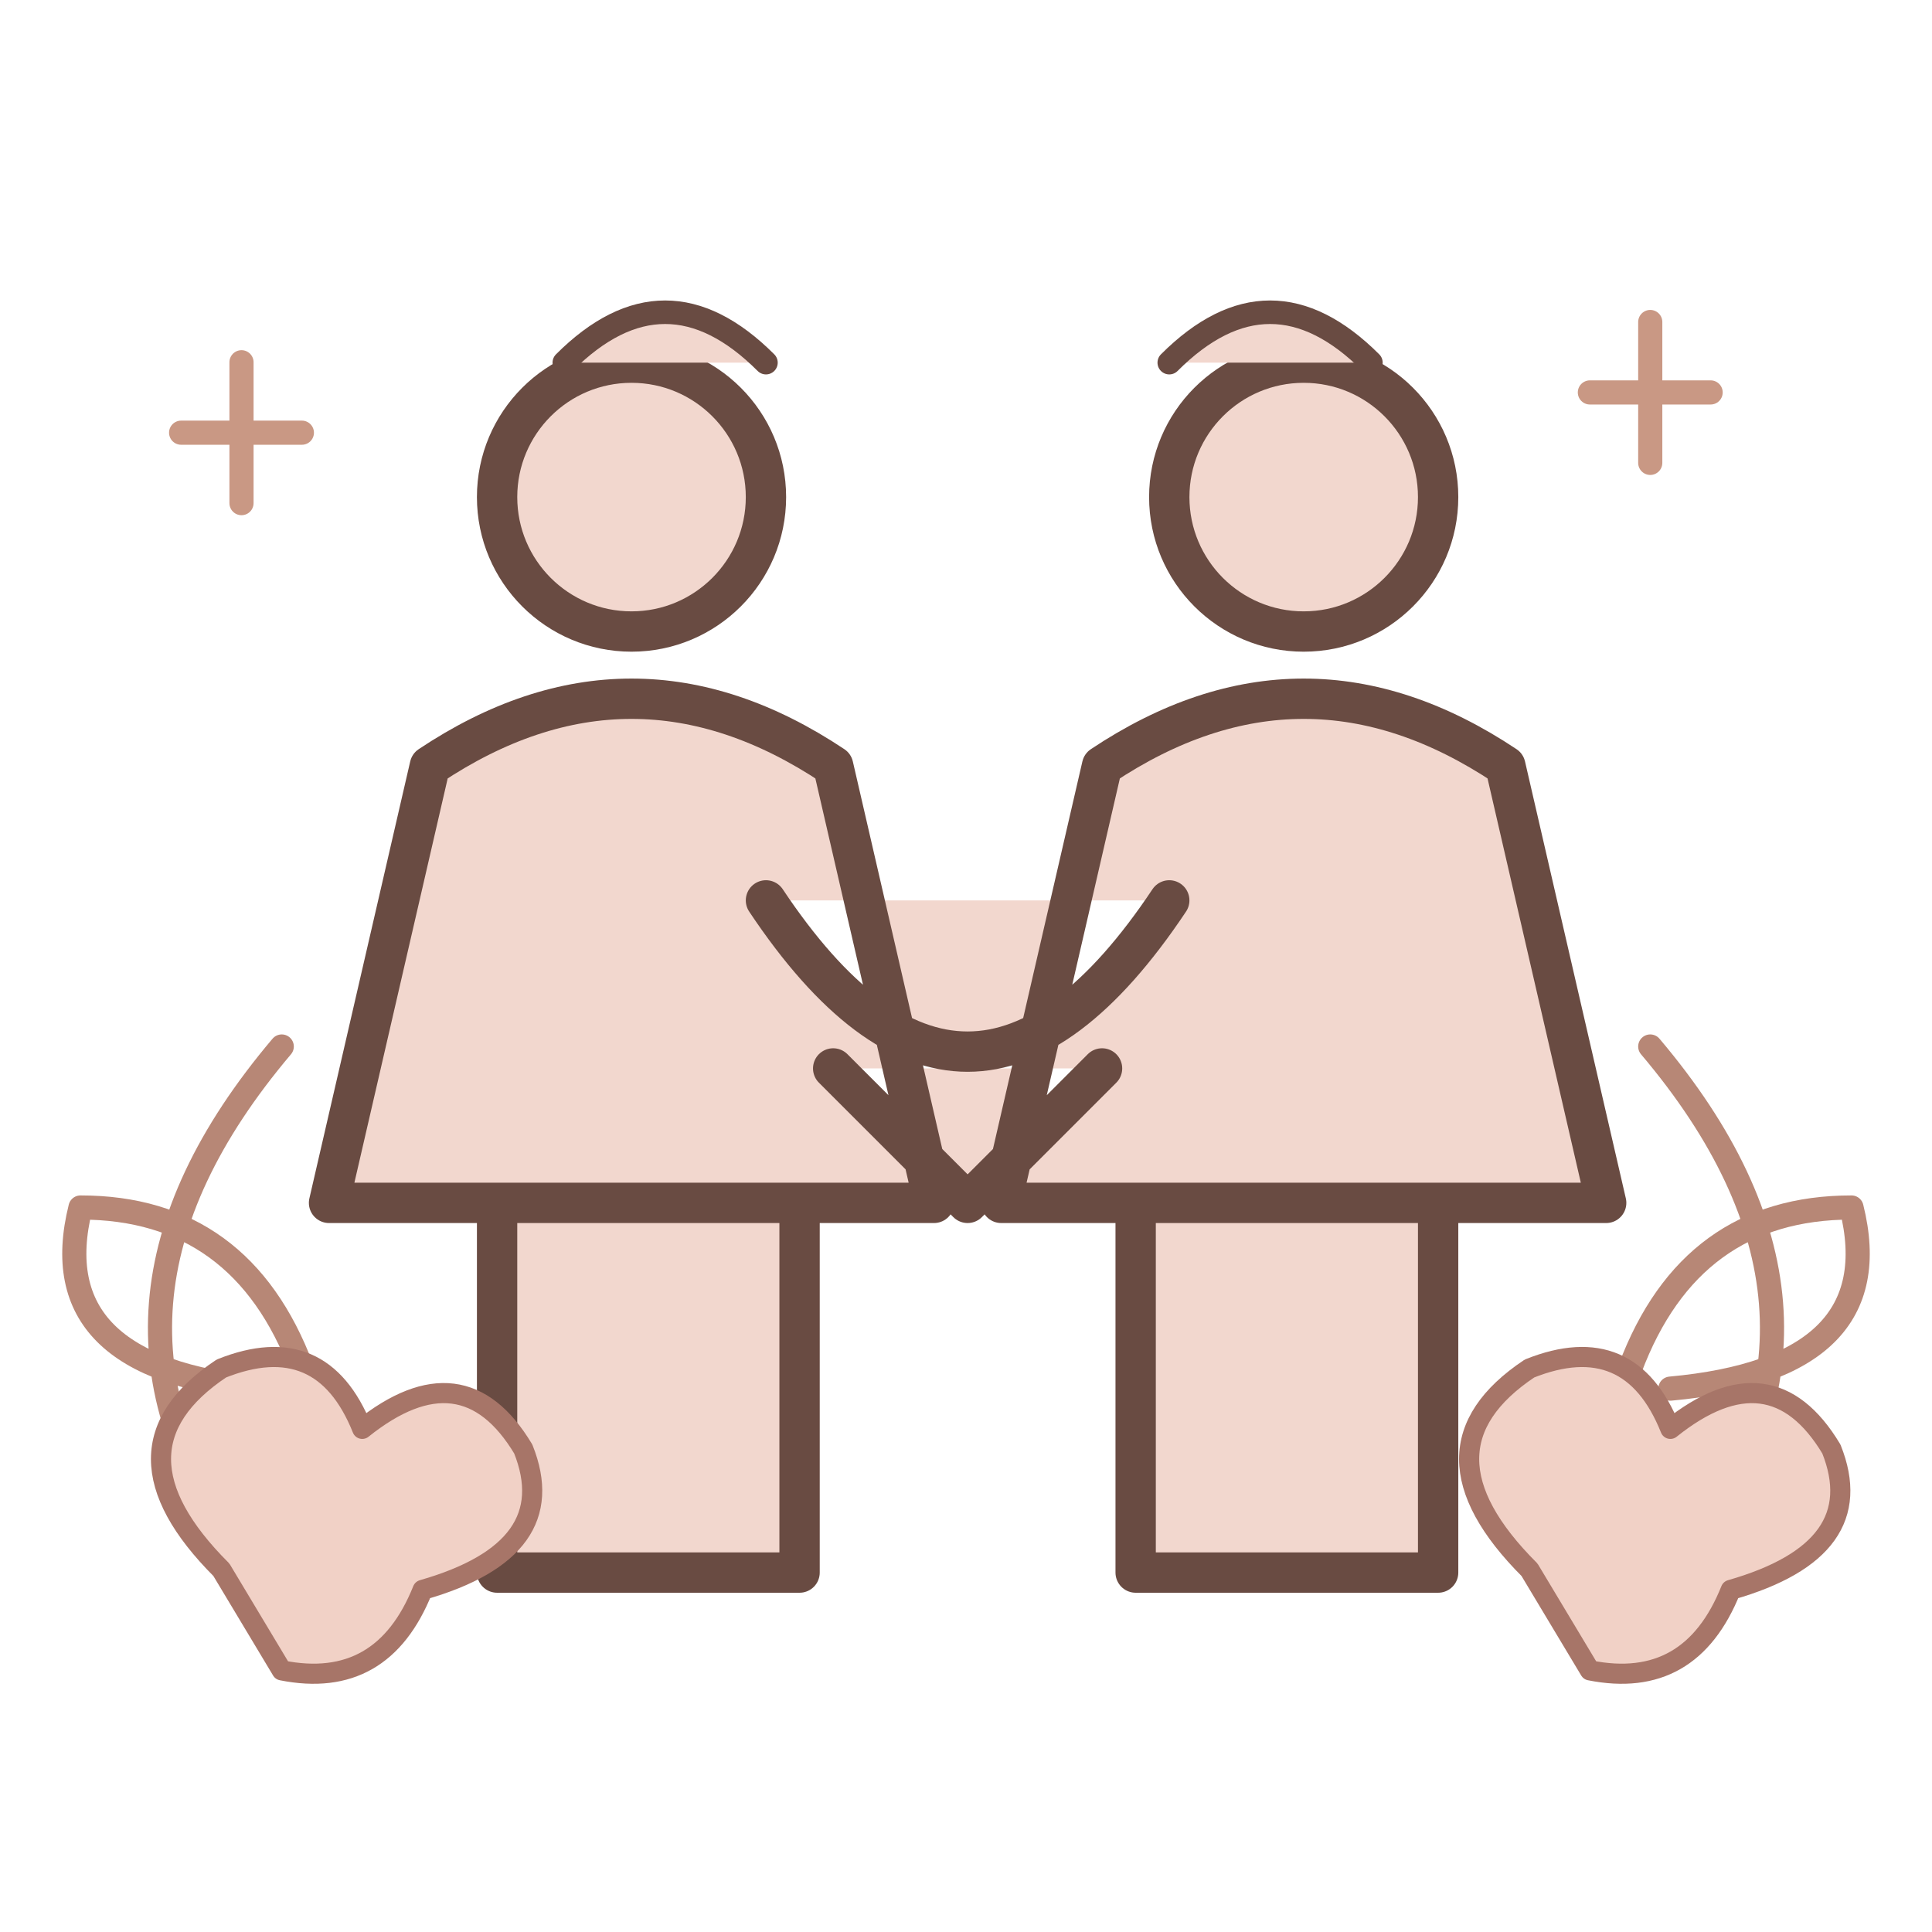
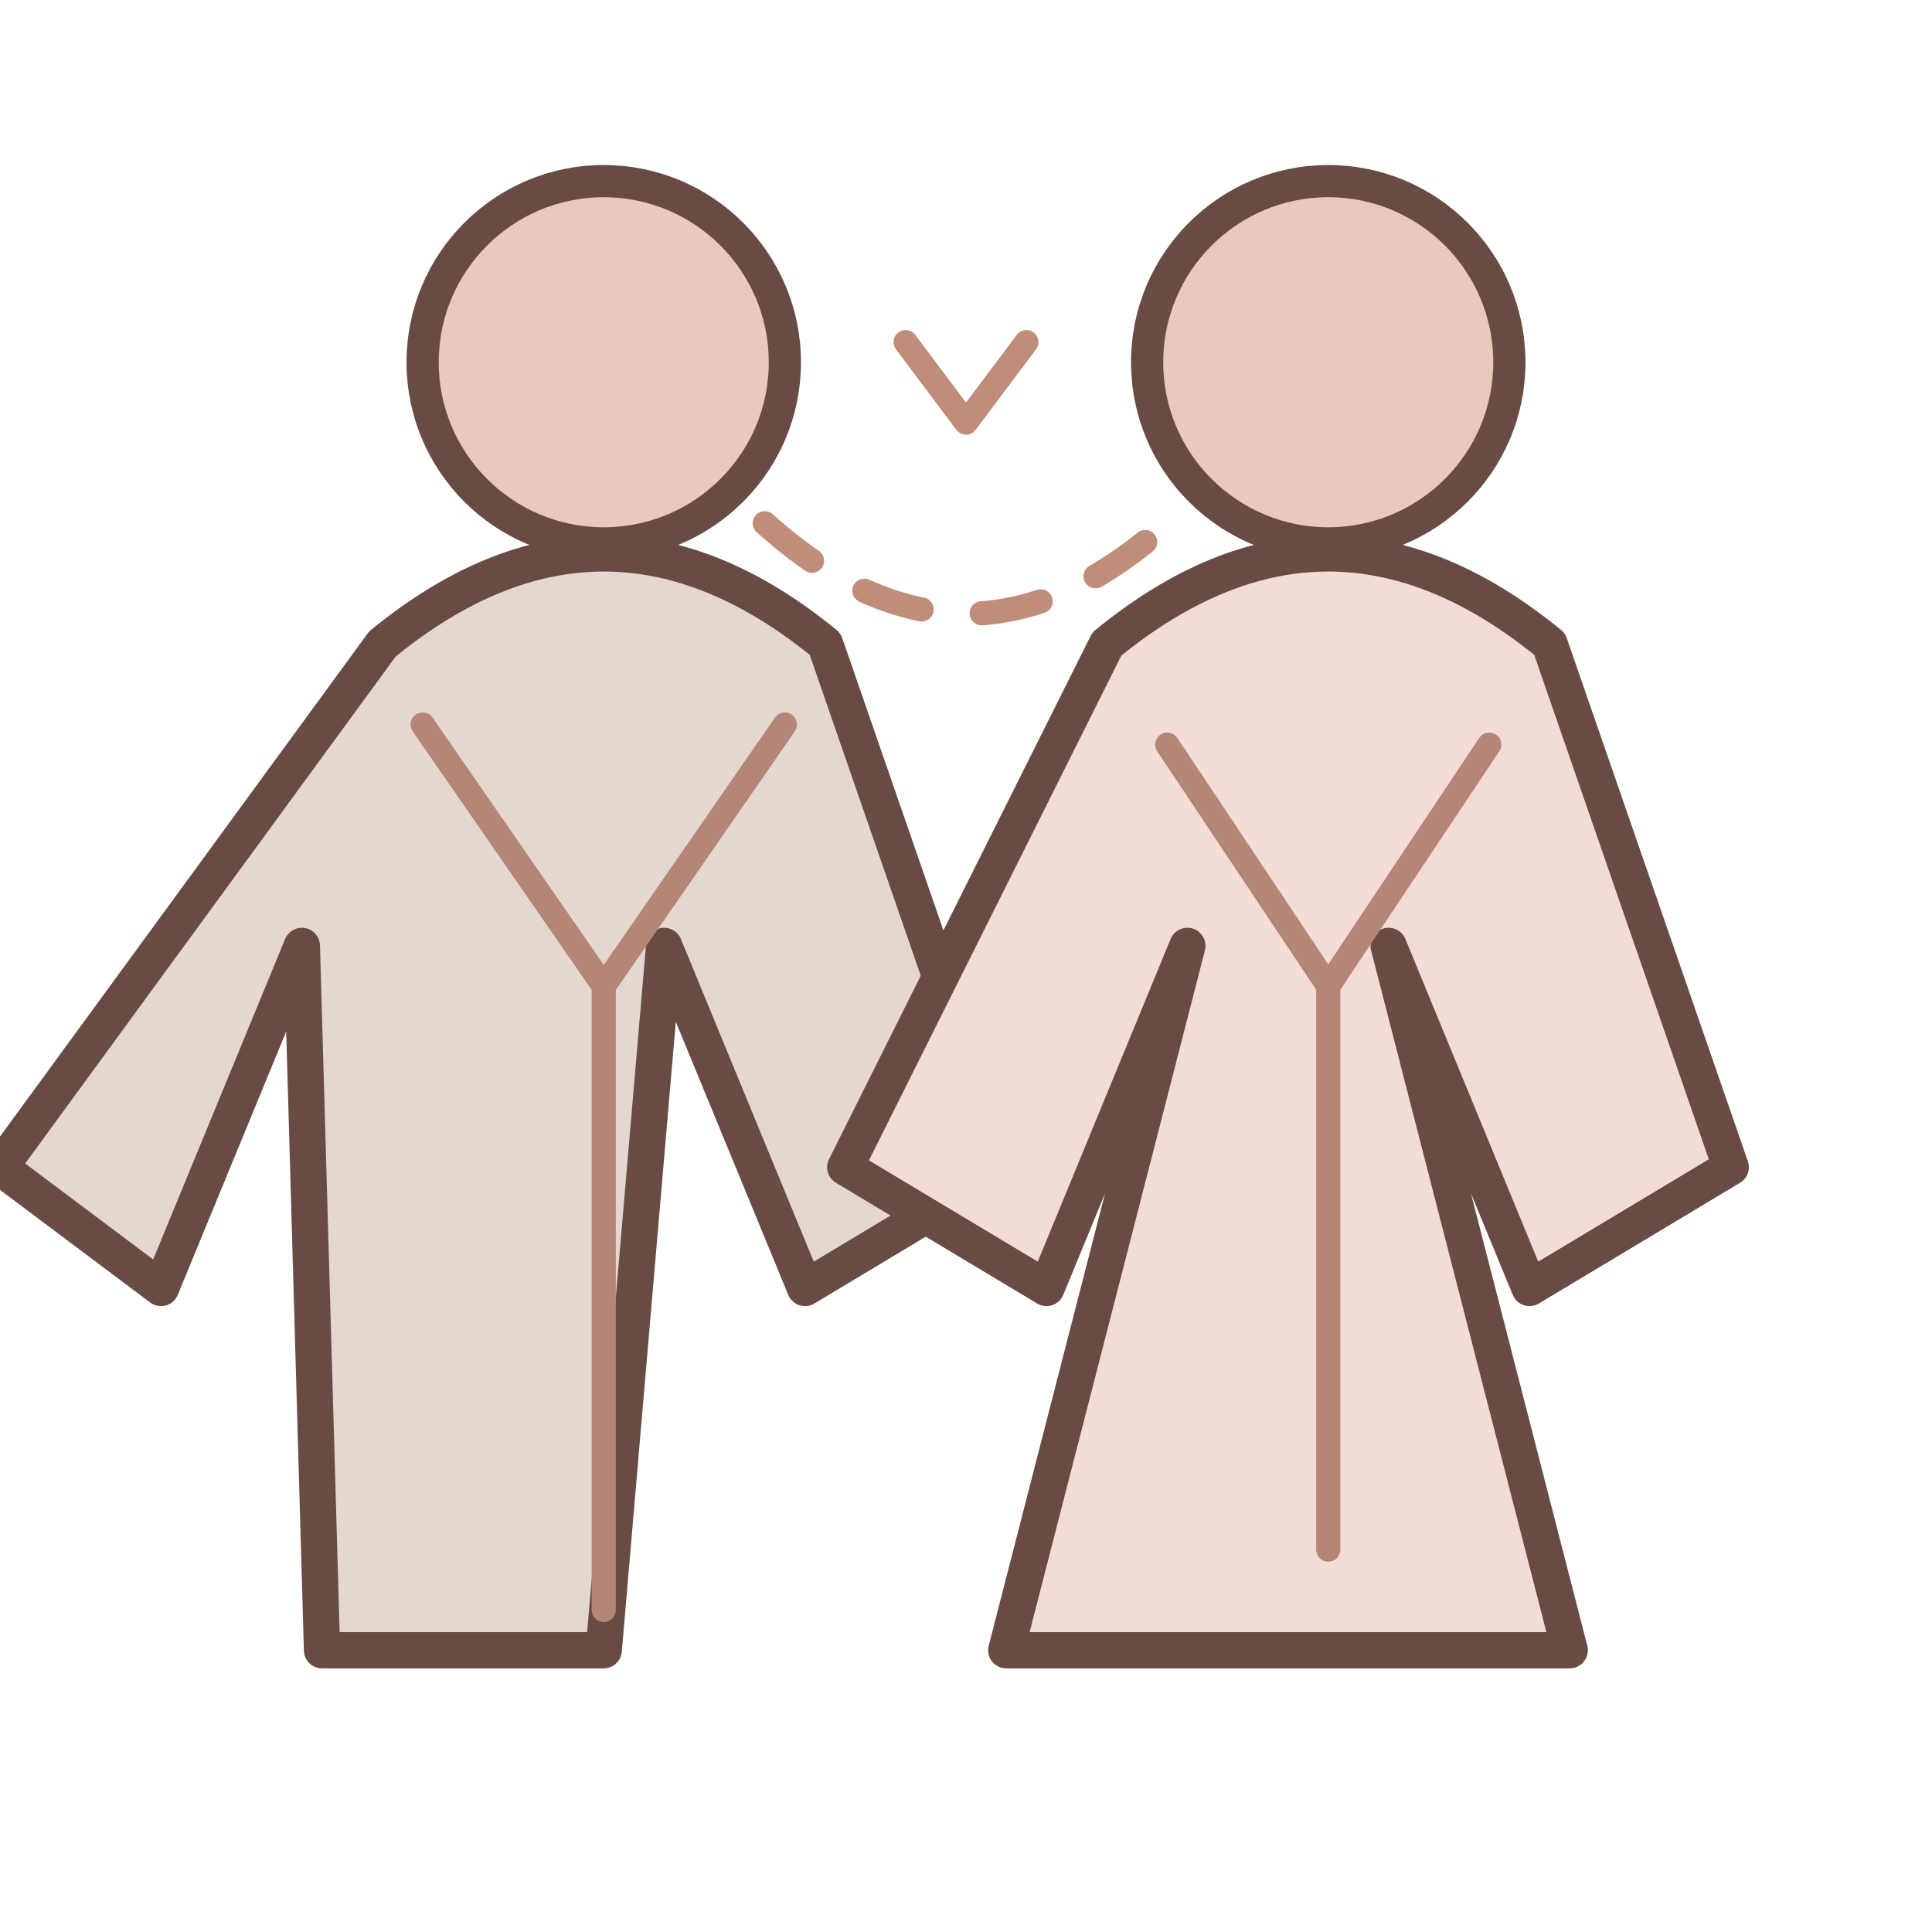
<svg xmlns="http://www.w3.org/2000/svg" viewBox="0 0 96 96" fill="none" stroke-linecap="round" stroke-linejoin="round">
-   <g transform="translate(8 8) scale(1.67)" fill="#F2D7CE" stroke="#694B42" stroke-width="1.2">
-     <circle cx="14" cy="10" r="4" />
-     <circle cx="34" cy="10" r="4" />
-     <path d="M8 18q6-4 12 0l3 13H5zM28 18q6-4 12 0l3 13H25zM10 31v11h9V31m10 0v11h9V31M18 22q6 9 12 0M20 27l4 4 4-4" />
-     <path d="M12 6q3-3 6 0m12 0q3-3 6 0" stroke-width=".7" />
-   </g>
-   <g fill="none" stroke="#B78776" stroke-width="1.2">
-     <path d="M12 77q-9-12 2-25m-1 17q-11-1-9-9 8 0 11 8m69 9q9-12-2-25m1 17q11-1 9-9-8 0-11 8" />
-   </g>
-   <g fill="#F1D1C6" stroke="#A77568" stroke-width="1">
-     <path d="M11 78q-6-6 0-10 5-2 7 3 5-4 8 1 2 5-5 7-2 5-7 4zM76 78q-6-6 0-10 5-2 7 3 5-4 8 1 2 5-5 7-2 5-7 4z" />
-   </g>
-   <g stroke="#C99884" stroke-width="1.2">
-     <path d="M12 18v7m-3-3.5h6M82 16v7m-3-3.5h6" />
-   </g>
+   <circle cx="30" cy="18" r="9" fill="#EAC8BB" stroke="#684B42" stroke-width="1.6" />
+   <circle cx="66" cy="18" r="9" fill="#EAC8BB" stroke="#684B42" stroke-width="1.6" />
+   <path d="M19 32q11-9 22 0l9 26-10 6-7-17-3 35H16l-1-35-7 17-8-6z" fill="#E4D7CF" stroke="#684B42" stroke-width="1.8" />
+   <path d="M55 32q11-9 22 0l9 26-10 6-7-17 9 35H50l9-35-7 17-10-6z" fill="#F2DCD5" stroke="#684B42" stroke-width="1.8" />
+   <path d="M21 36l9 13 9-13M58 37l8 12 8-12M30 49v31M66 49v28" stroke="#B48676" stroke-width="1.2" />
+   <path d="M38 26q10 9 20 0" stroke="#C18D7B" stroke-width="1.2" stroke-dasharray="3 3" />
+   <path d="M45 17l3 4 3-4" stroke="#C18D7B" stroke-width="1.2" />
</svg>
